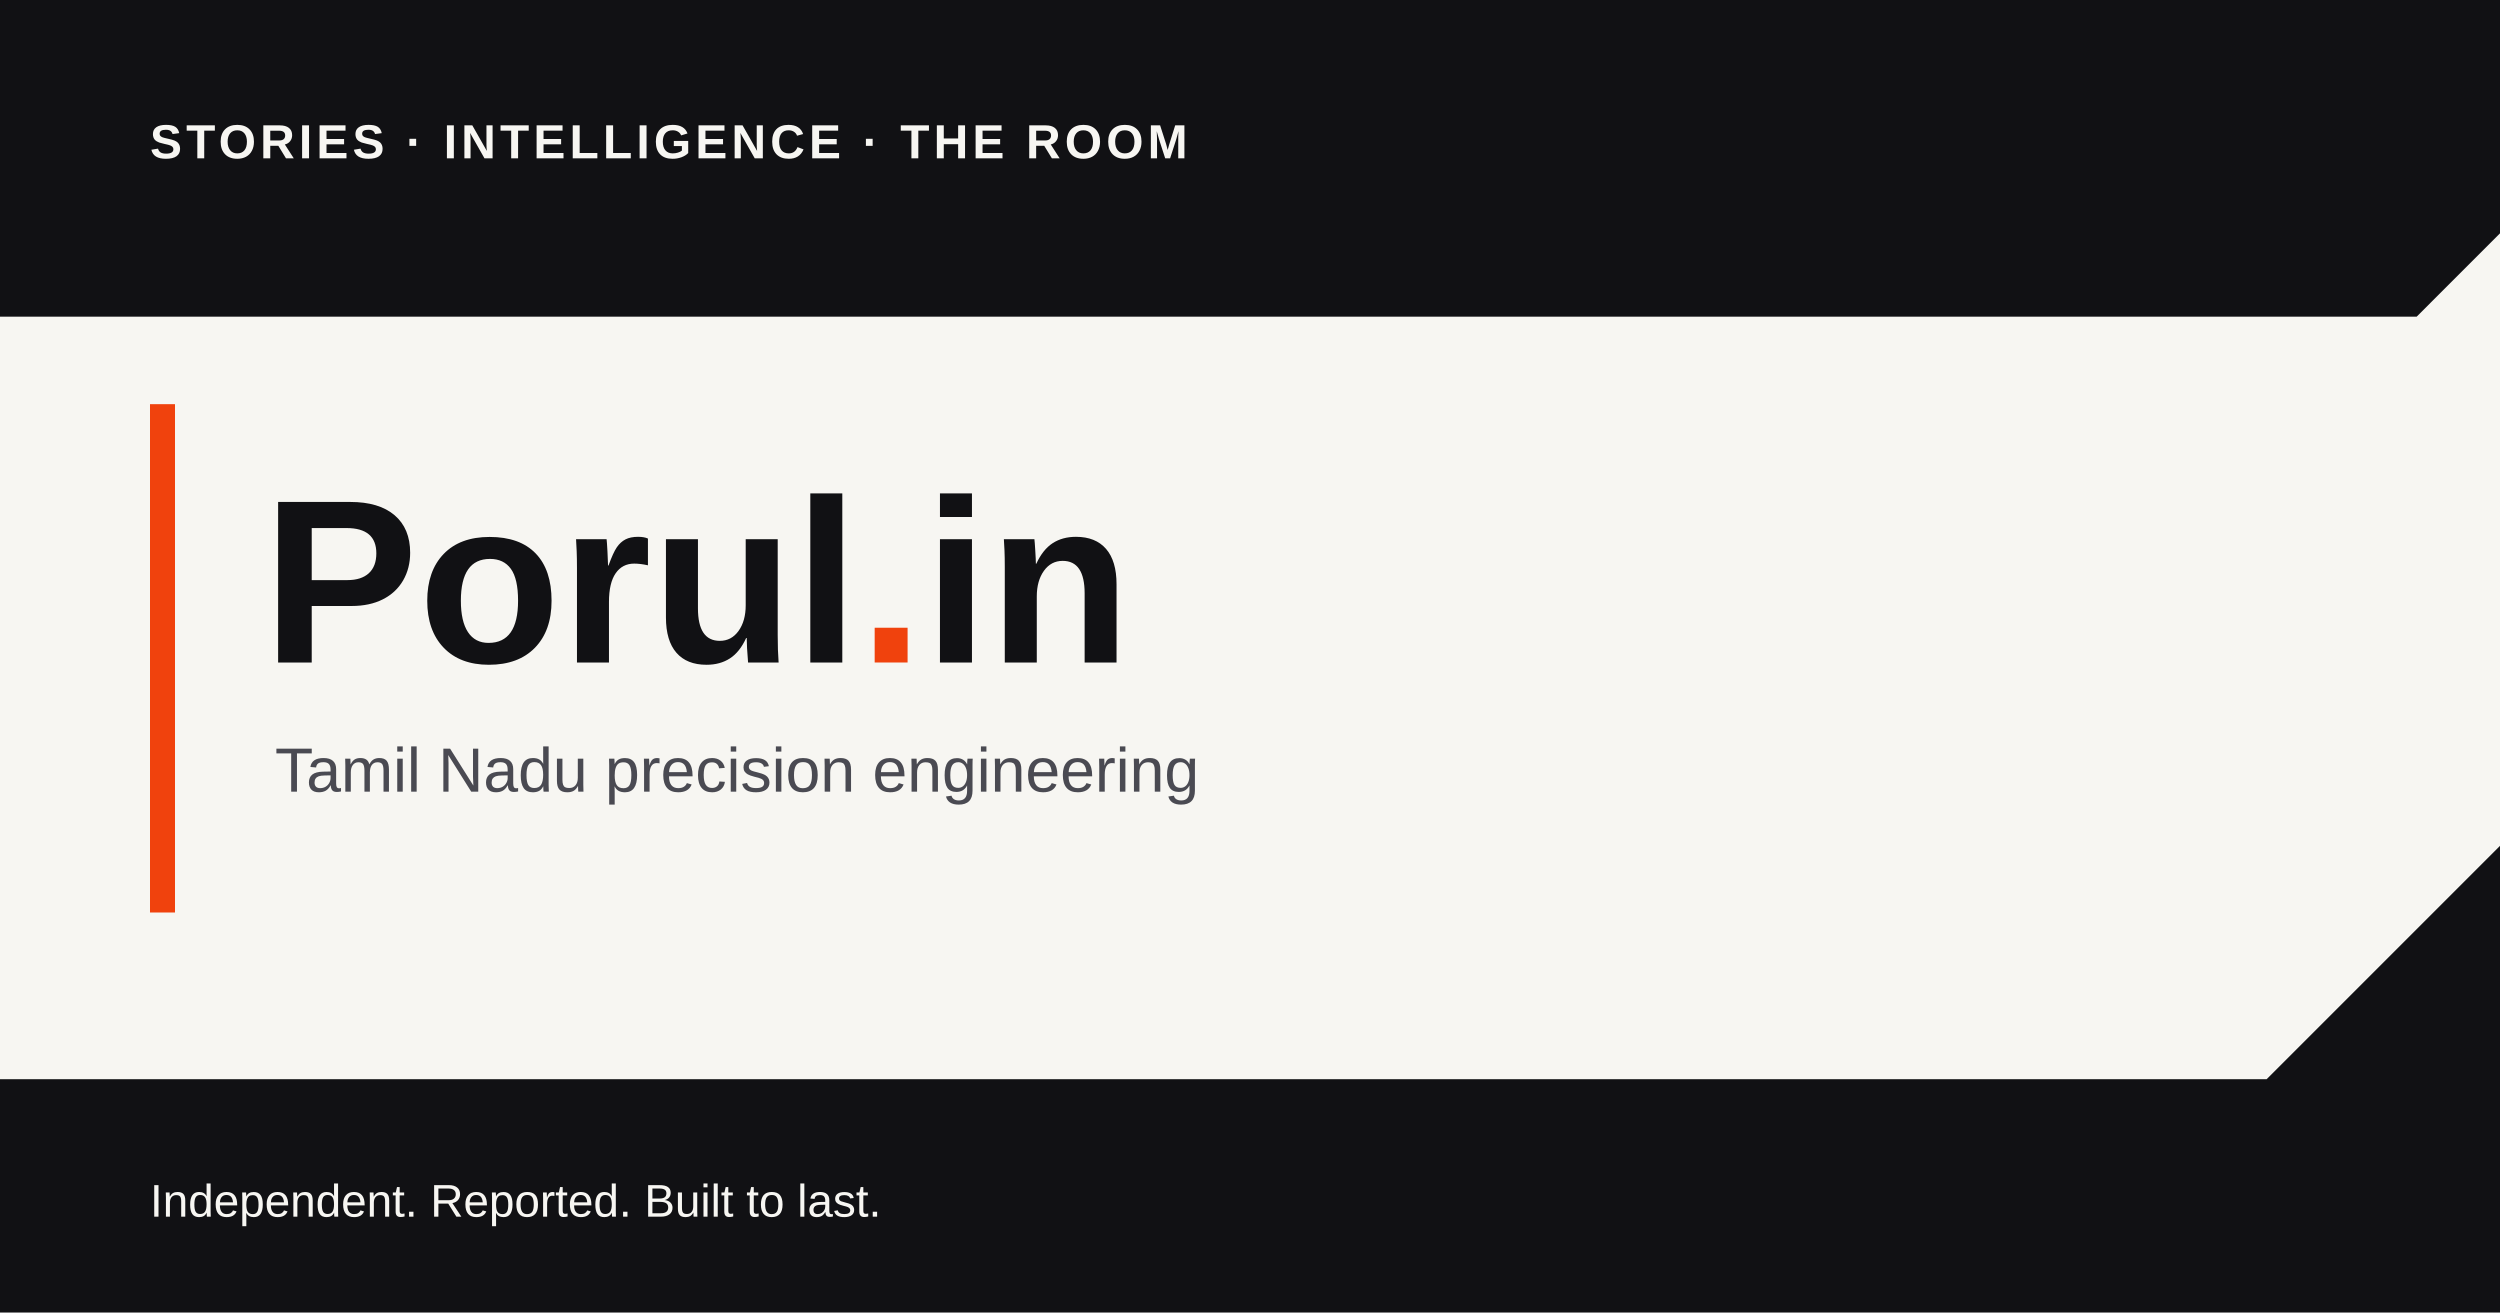
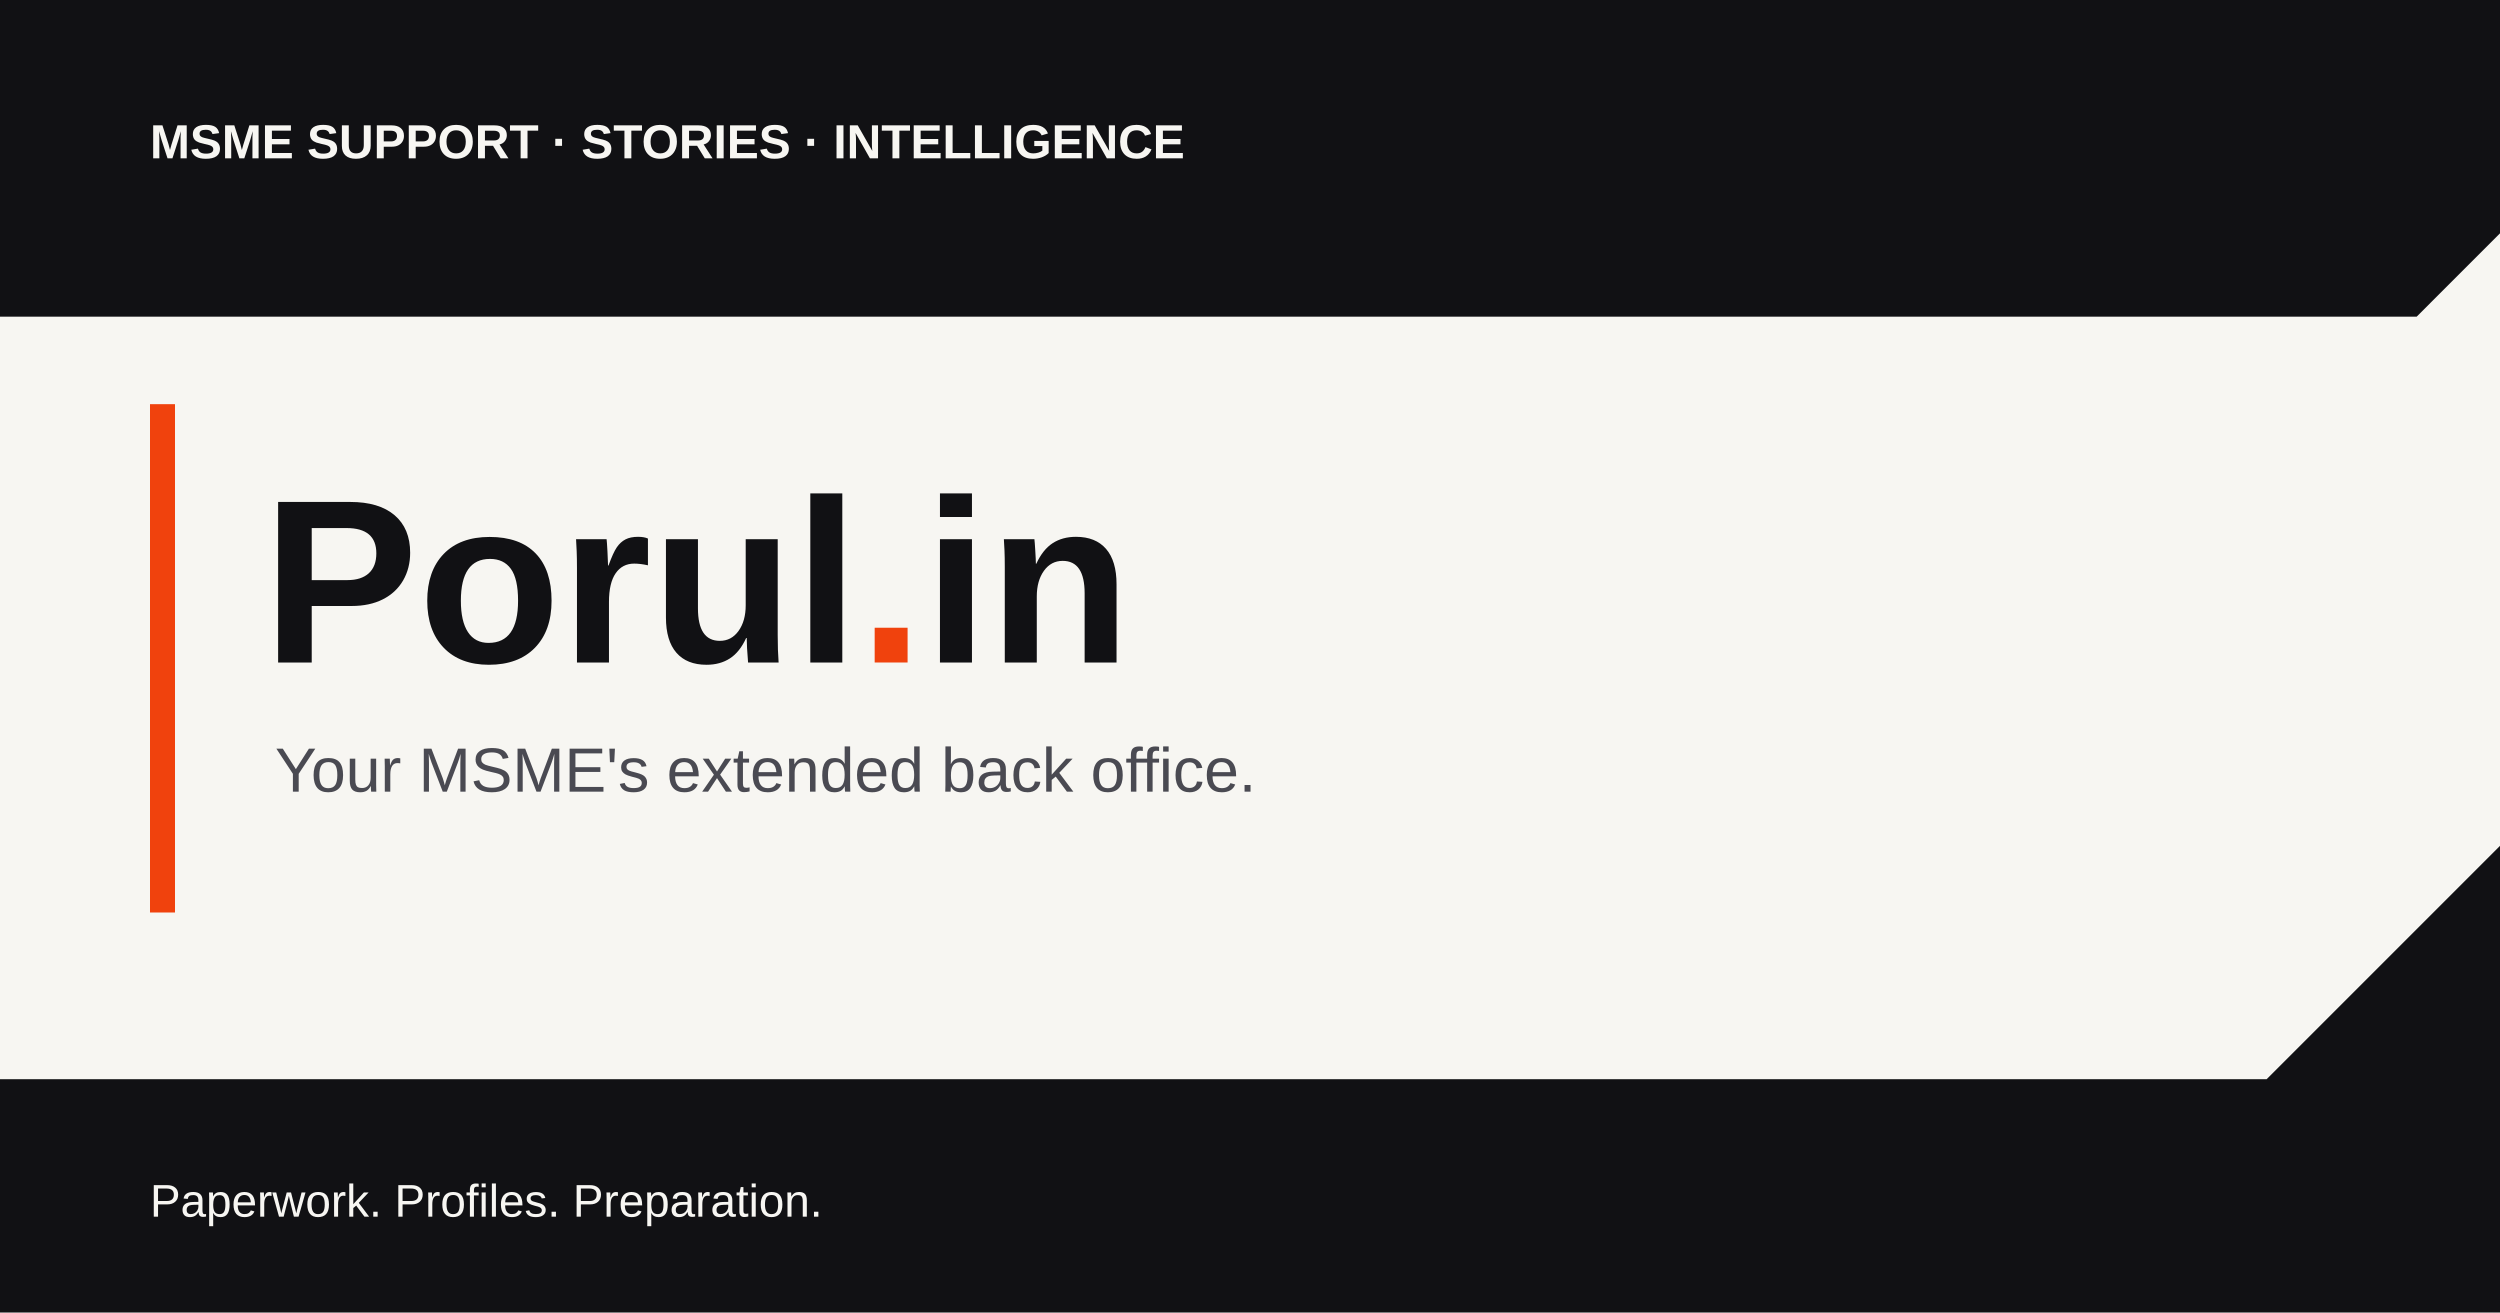
<svg xmlns="http://www.w3.org/2000/svg" width="1200" height="630" viewBox="0 0 1200 630">
  <rect width="1200" height="630" fill="#F7F6F2" />
  <path d="M0 0H1200V112L1160 152H0Z" fill="#111114" />
  <path d="M0 518H1088L1200 406V630H0Z" fill="#111114" />
  <rect x="72" y="194" width="12" height="244" fill="#F0420D" />
  <text x="126" y="318" fill="#111114" font-family="Arial, sans-serif" font-size="112" font-weight="700">Porul<tspan fill="#F0420D">.</tspan>in</text>
-   <text x="132" y="380" fill="#4A4A52" font-family="Arial, sans-serif" font-size="30">Tamil Nadu precision engineering</text>
-   <text x="72" y="76" fill="#F7F6F2" font-family="Arial, sans-serif" font-size="23" font-weight="700" letter-spacing="2">STORIES · INTELLIGENCE · THE ROOM</text>
-   <text x="72" y="584" fill="#F7F6F2" font-family="Arial, sans-serif" font-size="22">Independent. Reported. Built to last.</text>
+   <text x="132" y="380" fill="#4A4A52" font-family="Arial, sans-serif" font-size="30">Your MSME's extended back office.</text>
+   <text x="72" y="76" fill="#F7F6F2" font-family="Arial, sans-serif" font-size="23" font-weight="700">MSME SUPPORT · STORIES · INTELLIGENCE</text>
+   <text x="72" y="584" fill="#F7F6F2" font-family="Arial, sans-serif" font-size="22">Paperwork. Profiles. Preparation.</text>
</svg>
